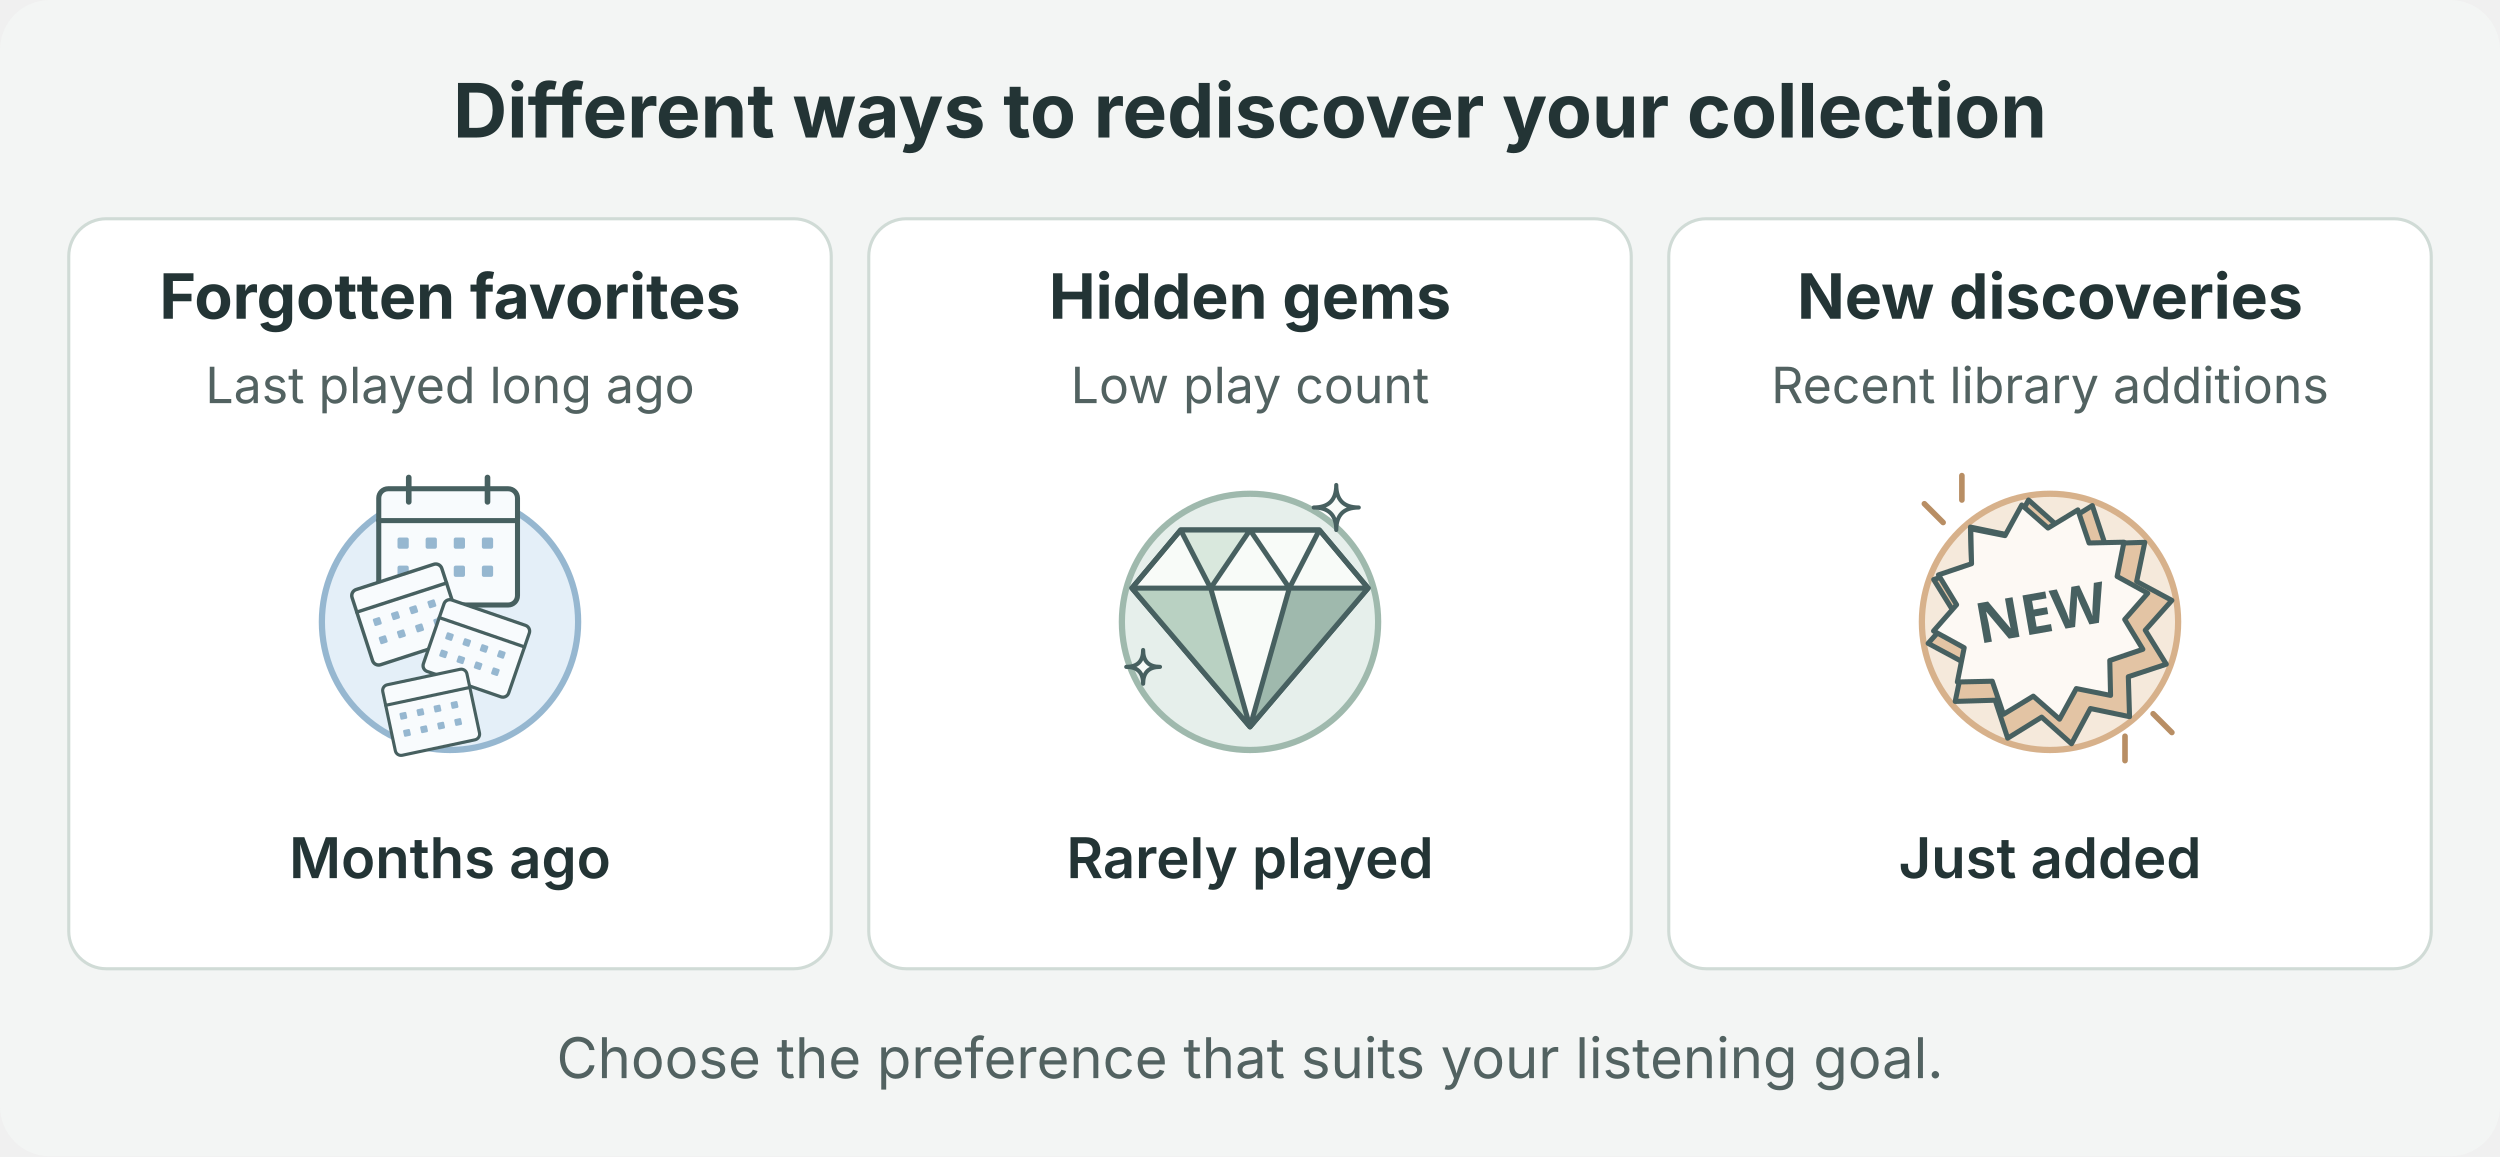
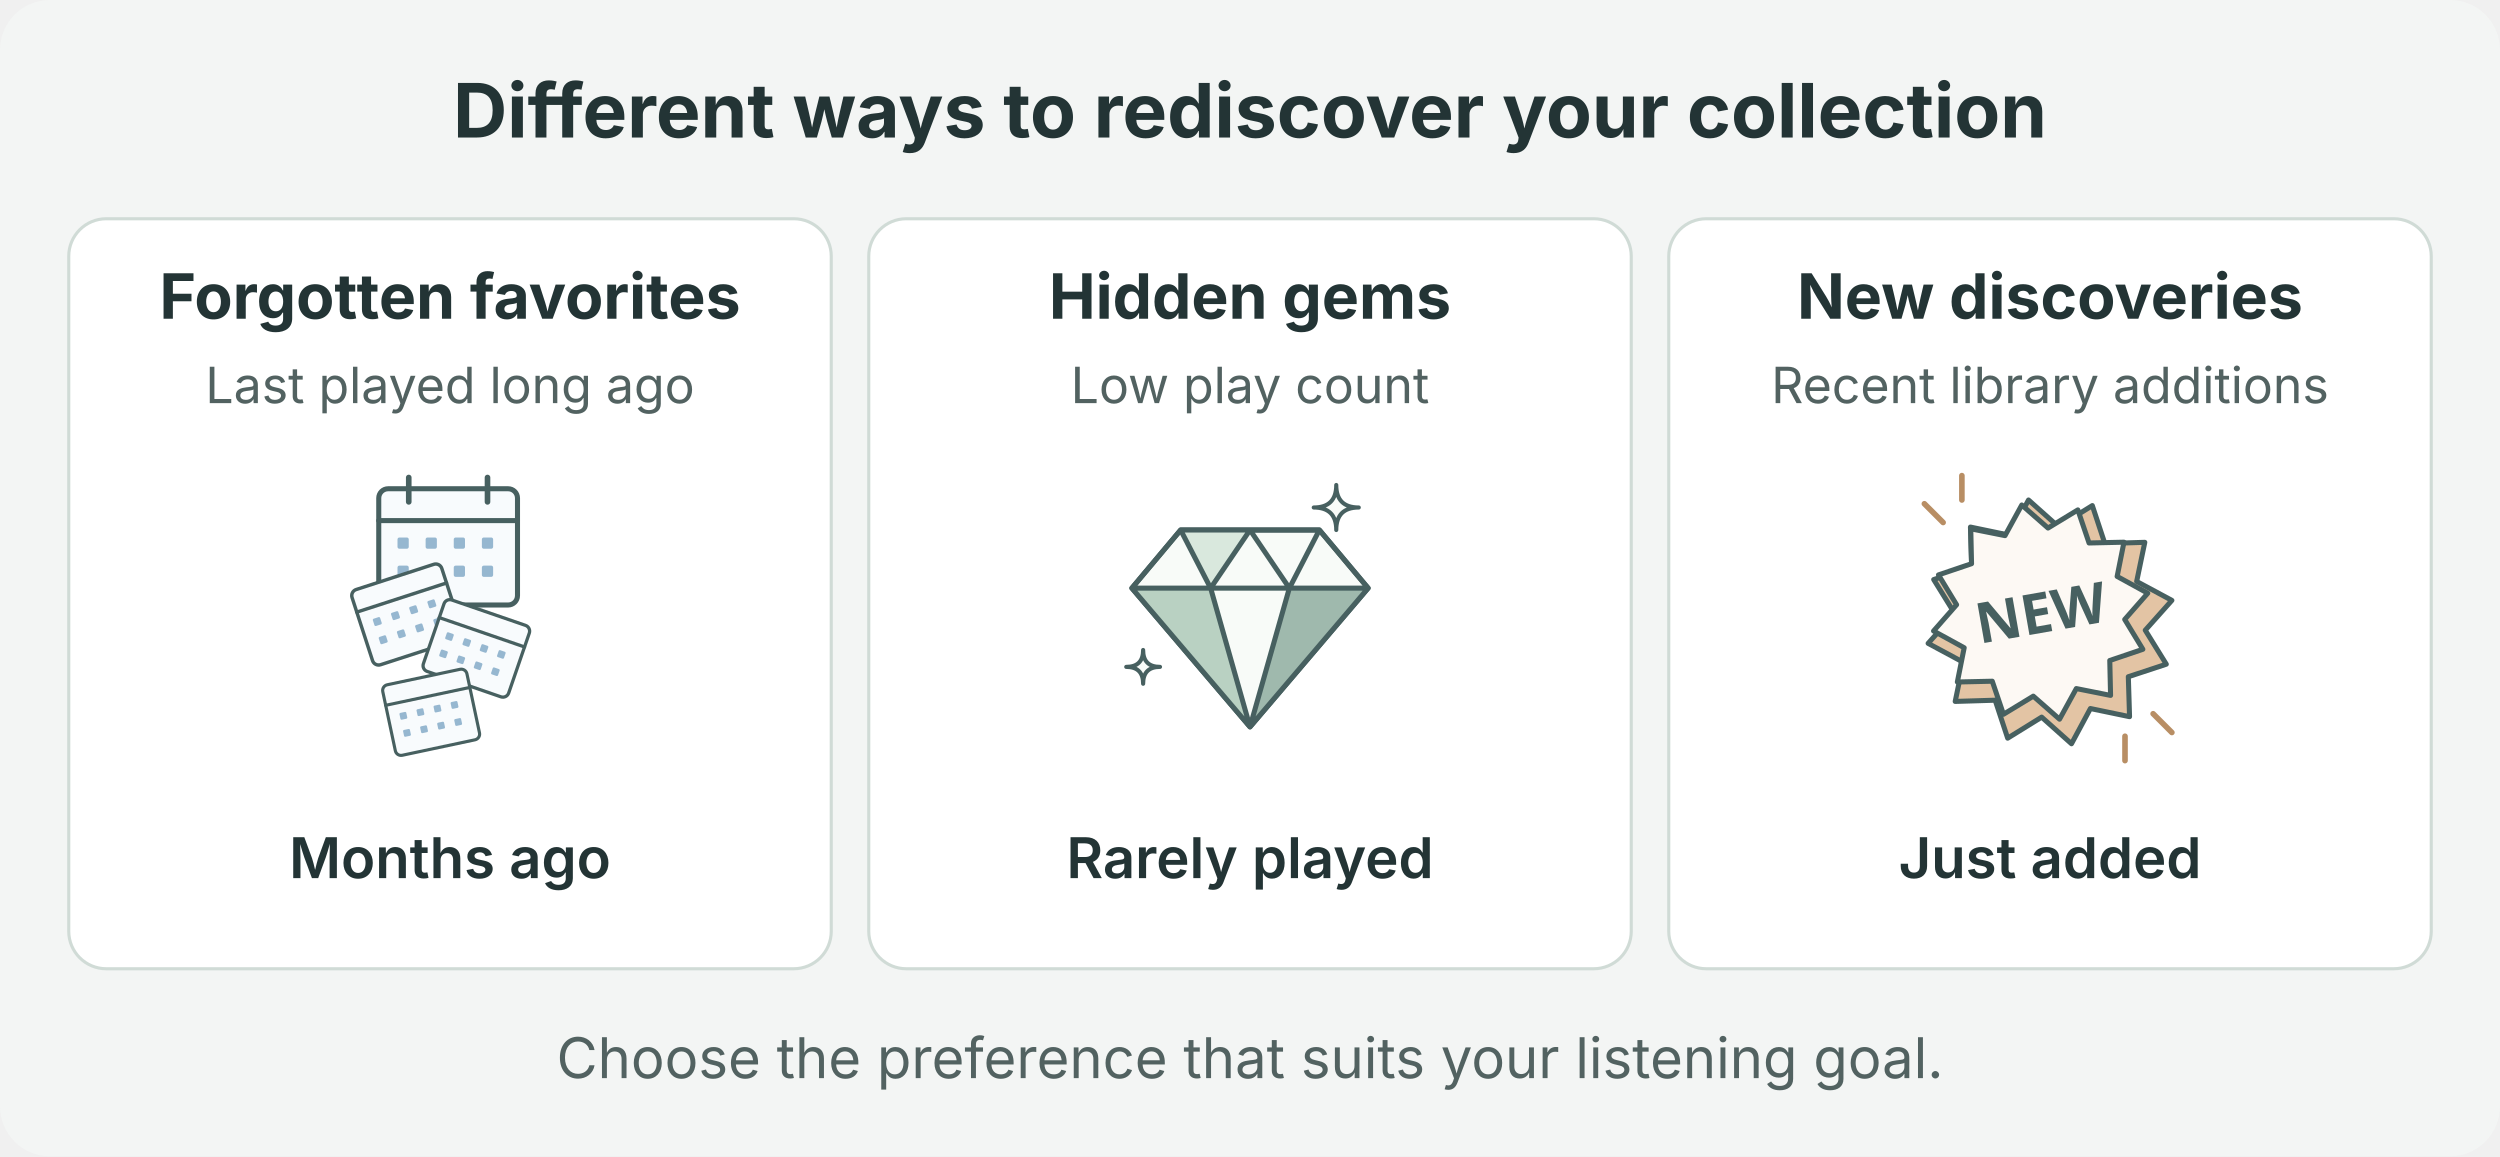
<svg xmlns="http://www.w3.org/2000/svg" width="800" height="370" viewBox="0 0 800 370" role="img" aria-labelledby="title description">
  <defs>
    <marker id="arrow" markerUnits="userSpaceOnUse" markerWidth="10" markerHeight="10" refX="9" refY="5" orient="auto-start-reverse">
      <path d="M0 0 L10 5 L0 10 Z" fill="#627577" />
    </marker>
  </defs>
  <rect width="800" height="370" rx="16" fill="#f3f5f4" />
  <g font-family="system-ui, -apple-system, Segoe UI, sans-serif" fill="#233435">
    <text x="400" y="44" font-size="24" text-anchor="middle" font-weight="650" fill="#233435">Different ways to rediscover your collection</text>
    <rect x="22" y="70" width="244" height="240" rx="12" fill="#fff" stroke="#d0dbd6" />
    <text x="144" y="102" font-size="20" text-anchor="middle" font-weight="650" fill="#233435">Forgotten favorites</text>
    <text x="144" y="129" font-size="16" text-anchor="middle" font-weight="400" fill="#526261">Last played long ago</text>
-     <circle cx="144" cy="199" r="41" fill="#e4eff8" stroke="#96b7d0" stroke-width="2" />
    <g transform="translate(90 145) scale(0.6)" stroke="#476060" stroke-width="2.7" stroke-linecap="round" stroke-linejoin="round">
      <g transform="translate(52 19) rotate(0 37 31) scale(1)">
        <rect width="74" height="62" rx="5" fill="#f8fbfd" />
        <path d="M0 17 H74" fill="none" />
        <rect x="10" y="26" width="6" height="6" rx="1" fill="#96b7d0" stroke="none" />
        <rect x="25" y="26" width="6" height="6" rx="1" fill="#96b7d0" stroke="none" />
        <rect x="40" y="26" width="6" height="6" rx="1" fill="#96b7d0" stroke="none" />
        <rect x="55" y="26" width="6" height="6" rx="1" fill="#96b7d0" stroke="none" />
        <rect x="10" y="41" width="6" height="6" rx="1" fill="#96b7d0" stroke="none" />
        <rect x="25" y="41" width="6" height="6" rx="1" fill="#96b7d0" stroke="none" />
        <rect x="40" y="41" width="6" height="6" rx="1" fill="#96b7d0" stroke="none" />
        <rect x="55" y="41" width="6" height="6" rx="1" fill="#96b7d0" stroke="none" />
      </g>
      <g transform="translate(42 65) rotate(-18 25.16 21.08) scale(0.68)">
        <rect width="74" height="62" rx="5" fill="#f8fbfd" />
        <path d="M0 17 H74" fill="none" />
        <rect x="10" y="26" width="6" height="6" rx="1" fill="#96b7d0" stroke="none" />
        <rect x="25" y="26" width="6" height="6" rx="1" fill="#96b7d0" stroke="none" />
        <rect x="40" y="26" width="6" height="6" rx="1" fill="#96b7d0" stroke="none" />
        <rect x="55" y="26" width="6" height="6" rx="1" fill="#96b7d0" stroke="none" />
        <rect x="10" y="41" width="6" height="6" rx="1" fill="#96b7d0" stroke="none" />
        <rect x="25" y="41" width="6" height="6" rx="1" fill="#96b7d0" stroke="none" />
        <rect x="40" y="41" width="6" height="6" rx="1" fill="#96b7d0" stroke="none" />
        <rect x="55" y="41" width="6" height="6" rx="1" fill="#96b7d0" stroke="none" />
      </g>
      <g transform="translate(80 84) rotate(19 24.05 20.15) scale(0.65)">
        <rect width="74" height="62" rx="5" fill="#f8fbfd" />
        <path d="M0 17 H74" fill="none" />
        <rect x="10" y="26" width="6" height="6" rx="1" fill="#96b7d0" stroke="none" />
        <rect x="25" y="26" width="6" height="6" rx="1" fill="#96b7d0" stroke="none" />
        <rect x="40" y="26" width="6" height="6" rx="1" fill="#96b7d0" stroke="none" />
        <rect x="55" y="26" width="6" height="6" rx="1" fill="#96b7d0" stroke="none" />
        <rect x="10" y="41" width="6" height="6" rx="1" fill="#96b7d0" stroke="none" />
        <rect x="25" y="41" width="6" height="6" rx="1" fill="#96b7d0" stroke="none" />
        <rect x="40" y="41" width="6" height="6" rx="1" fill="#96b7d0" stroke="none" />
        <rect x="55" y="41" width="6" height="6" rx="1" fill="#96b7d0" stroke="none" />
      </g>
      <g transform="translate(57 119) rotate(-12 22.94 19.22) scale(0.62)">
        <rect width="74" height="62" rx="5" fill="#f8fbfd" />
        <path d="M0 17 H74" fill="none" />
        <rect x="10" y="26" width="6" height="6" rx="1" fill="#96b7d0" stroke="none" />
        <rect x="25" y="26" width="6" height="6" rx="1" fill="#96b7d0" stroke="none" />
        <rect x="40" y="26" width="6" height="6" rx="1" fill="#96b7d0" stroke="none" />
        <rect x="55" y="26" width="6" height="6" rx="1" fill="#96b7d0" stroke="none" />
        <rect x="10" y="41" width="6" height="6" rx="1" fill="#96b7d0" stroke="none" />
        <rect x="25" y="41" width="6" height="6" rx="1" fill="#96b7d0" stroke="none" />
        <rect x="40" y="41" width="6" height="6" rx="1" fill="#96b7d0" stroke="none" />
        <rect x="55" y="41" width="6" height="6" rx="1" fill="#96b7d0" stroke="none" />
      </g>
      <path d="M68 13 V26 M110 13 V26" fill="none" stroke-width="3" />
    </g>
    <text x="144" y="281" font-size="18" text-anchor="middle" font-weight="600" fill="#233435">Months ago</text>
    <rect x="278" y="70" width="244" height="240" rx="12" fill="#fff" stroke="#d0dbd6" />
    <text x="400" y="102" font-size="20" text-anchor="middle" font-weight="650" fill="#233435">Hidden gems</text>
    <text x="400" y="129" font-size="16" text-anchor="middle" font-weight="400" fill="#526261">Low play count</text>
-     <circle cx="400" cy="199" r="41" fill="#e6efeb" stroke="#9fb9ad" stroke-width="2" />
    <g transform="translate(346 145) scale(0.6)">
      <g stroke="#476060" stroke-width="2.7" stroke-linejoin="round">
        <path d="M27 72 L53 41 H127 L153 72 L90 146 Z" fill="#f8fbf8" />
        <path d="M27 72 H69 L90 146 Z" fill="#b9d1c2" stroke="none" />
        <path d="M90 146 L111 72 H153 Z" fill="#9fb9ad" stroke="none" />
        <path d="M53 41 H90 L69 72 Z" fill="#d9e8dd" stroke="none" />
        <path d="M27 72 L53 41 H127 L153 72 L90 146 Z M27 72 H153 M53 41 L69 72 L90 146 L111 72 L127 41 M69 72 L90 41 L111 72" fill="none" />
      </g>
      <path d="M136 17 Q136 29 148 29 Q136 29 136 41 Q136 29 124 29 Q136 29 136 17 Z" fill="#f8fbf8" stroke="#476060" stroke-width="2.2" stroke-linejoin="round" />
      <path d="M33 105 Q33 114 42 114 Q33 114 33 123 Q33 114 24 114 Q33 114 33 105 Z" fill="#f8fbf8" stroke="#476060" stroke-width="2.2" stroke-linejoin="round" />
    </g>
    <text x="400" y="281" font-size="18" text-anchor="middle" font-weight="600" fill="#233435">Rarely played</text>
    <rect x="534" y="70" width="244" height="240" rx="12" fill="#fff" stroke="#d0dbd6" />
    <text x="656" y="102" font-size="20" text-anchor="middle" font-weight="650" fill="#233435">New discoveries</text>
    <text x="656" y="129" font-size="16" text-anchor="middle" font-weight="400" fill="#526261">Recent library additions</text>
-     <circle cx="656" cy="199" r="41" fill="#f5e9db" stroke="#d7b18b" stroke-width="2" />
    <g transform="translate(602 145) scale(0.6)">
      <g transform="rotate(-10 90 90)">
        <polygon points="90.00,24.00 103.20,40.74 123.00,32.84 126.06,53.94 147.16,57.00 139.26,76.80 156.00,90.00 139.26,103.20 147.16,123.00 126.06,126.06 123.00,147.16 103.20,139.26 90.00,156.00 76.80,139.26 57.00,147.16 53.94,126.06 32.84,123.00 40.74,103.20 24.00,90.00 40.74,76.80 32.84,57.00 53.94,53.94 57.00,32.84 76.80,40.74" fill="#e3c4a4" stroke="#476060" stroke-width="2.7" stroke-linejoin="round" />
        <polygon points="86.00,26.00 97.65,40.53 115.00,33.77 117.82,52.18 136.23,55.00 129.47,72.35 144.00,84.00 129.47,95.65 136.23,113.00 117.82,115.82 115.00,134.23 97.65,127.47 86.00,142.00 74.35,127.47 57.00,134.23 54.18,115.82 35.77,113.00 42.53,95.65 28.00,84.00 42.53,72.35 35.77,55.00 54.18,52.18 57.00,33.77 74.35,40.53" fill="#fdf9f4" stroke="#476060" stroke-width="2.7" stroke-linejoin="round" />
        <text x="86" y="95" text-anchor="middle" font-size="30" font-weight="800" font-family="system-ui,sans-serif" fill="#476060">NEW</text>
      </g>
      <path d="M23 27 L33 37 M43 12 V25 M145 139 L155 149 M130 151 V164" stroke="#b88e64" stroke-width="3" stroke-linecap="round" />
    </g>
    <text x="656" y="281" font-size="18" text-anchor="middle" font-weight="600" fill="#233435">Just added</text>
    <text x="400" y="345" font-size="18" text-anchor="middle" font-weight="400" fill="#526261">Choose the preference that suits your listening goal.</text>
  </g>
</svg>
